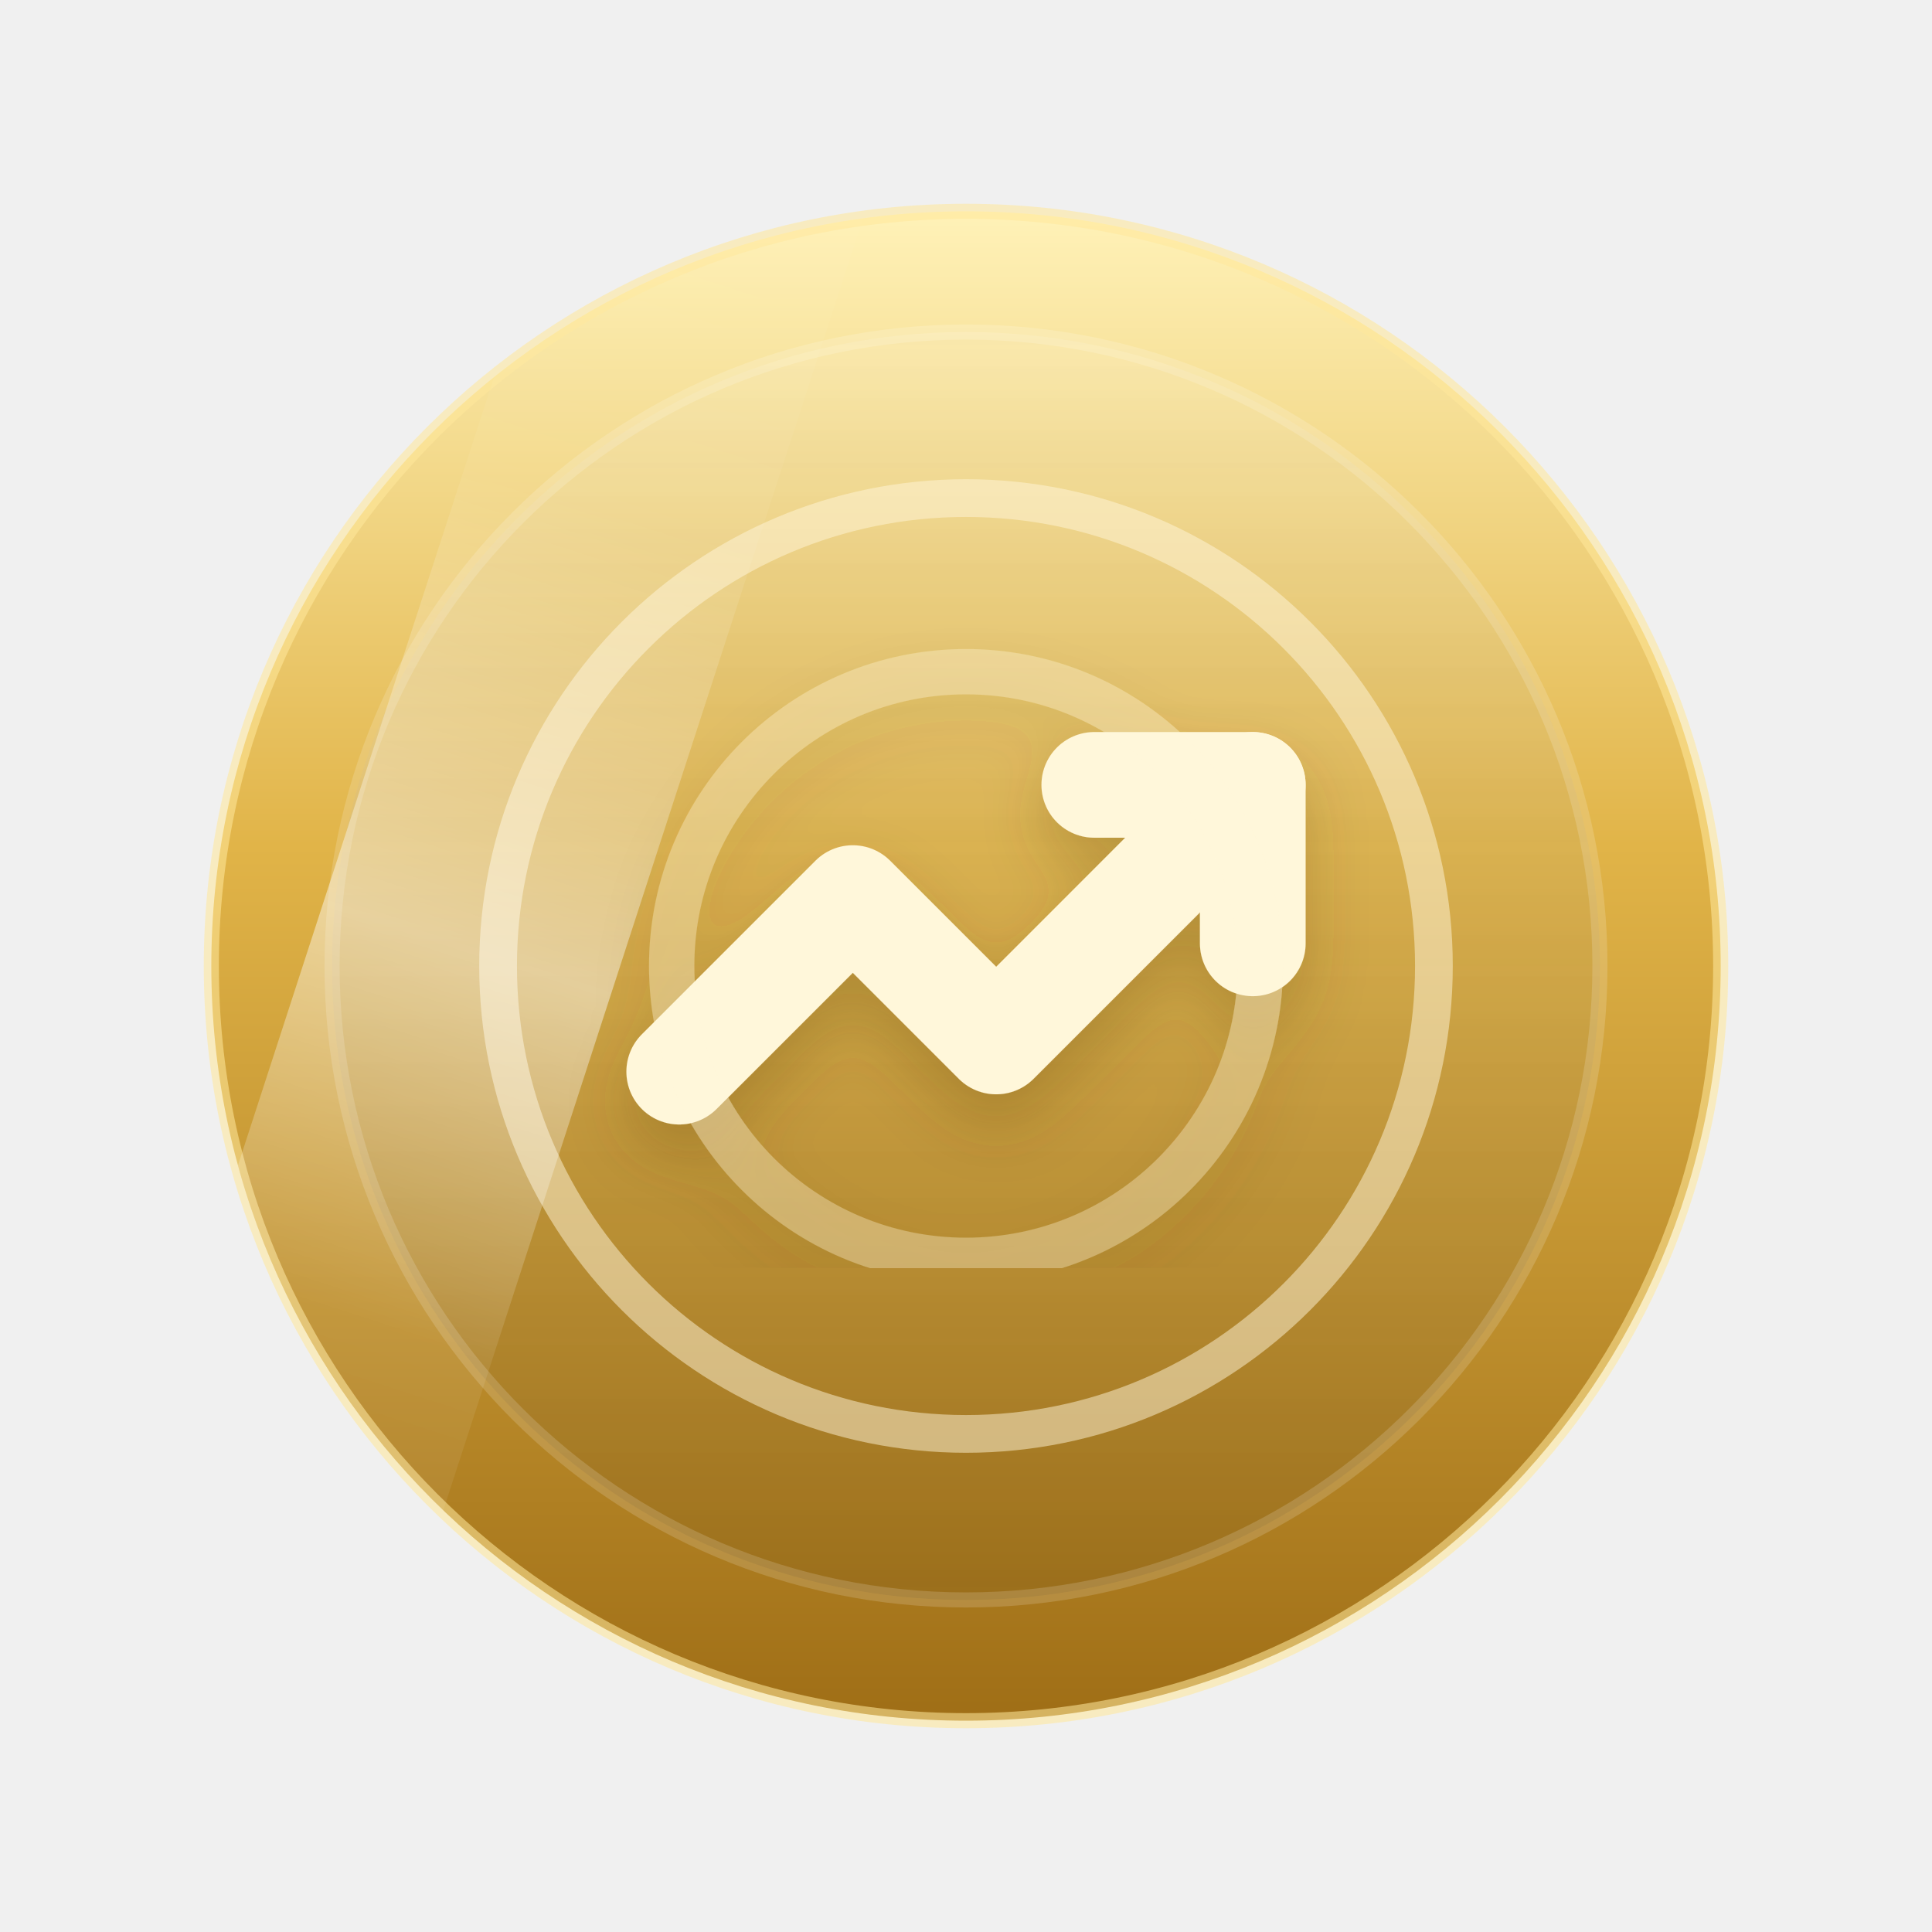
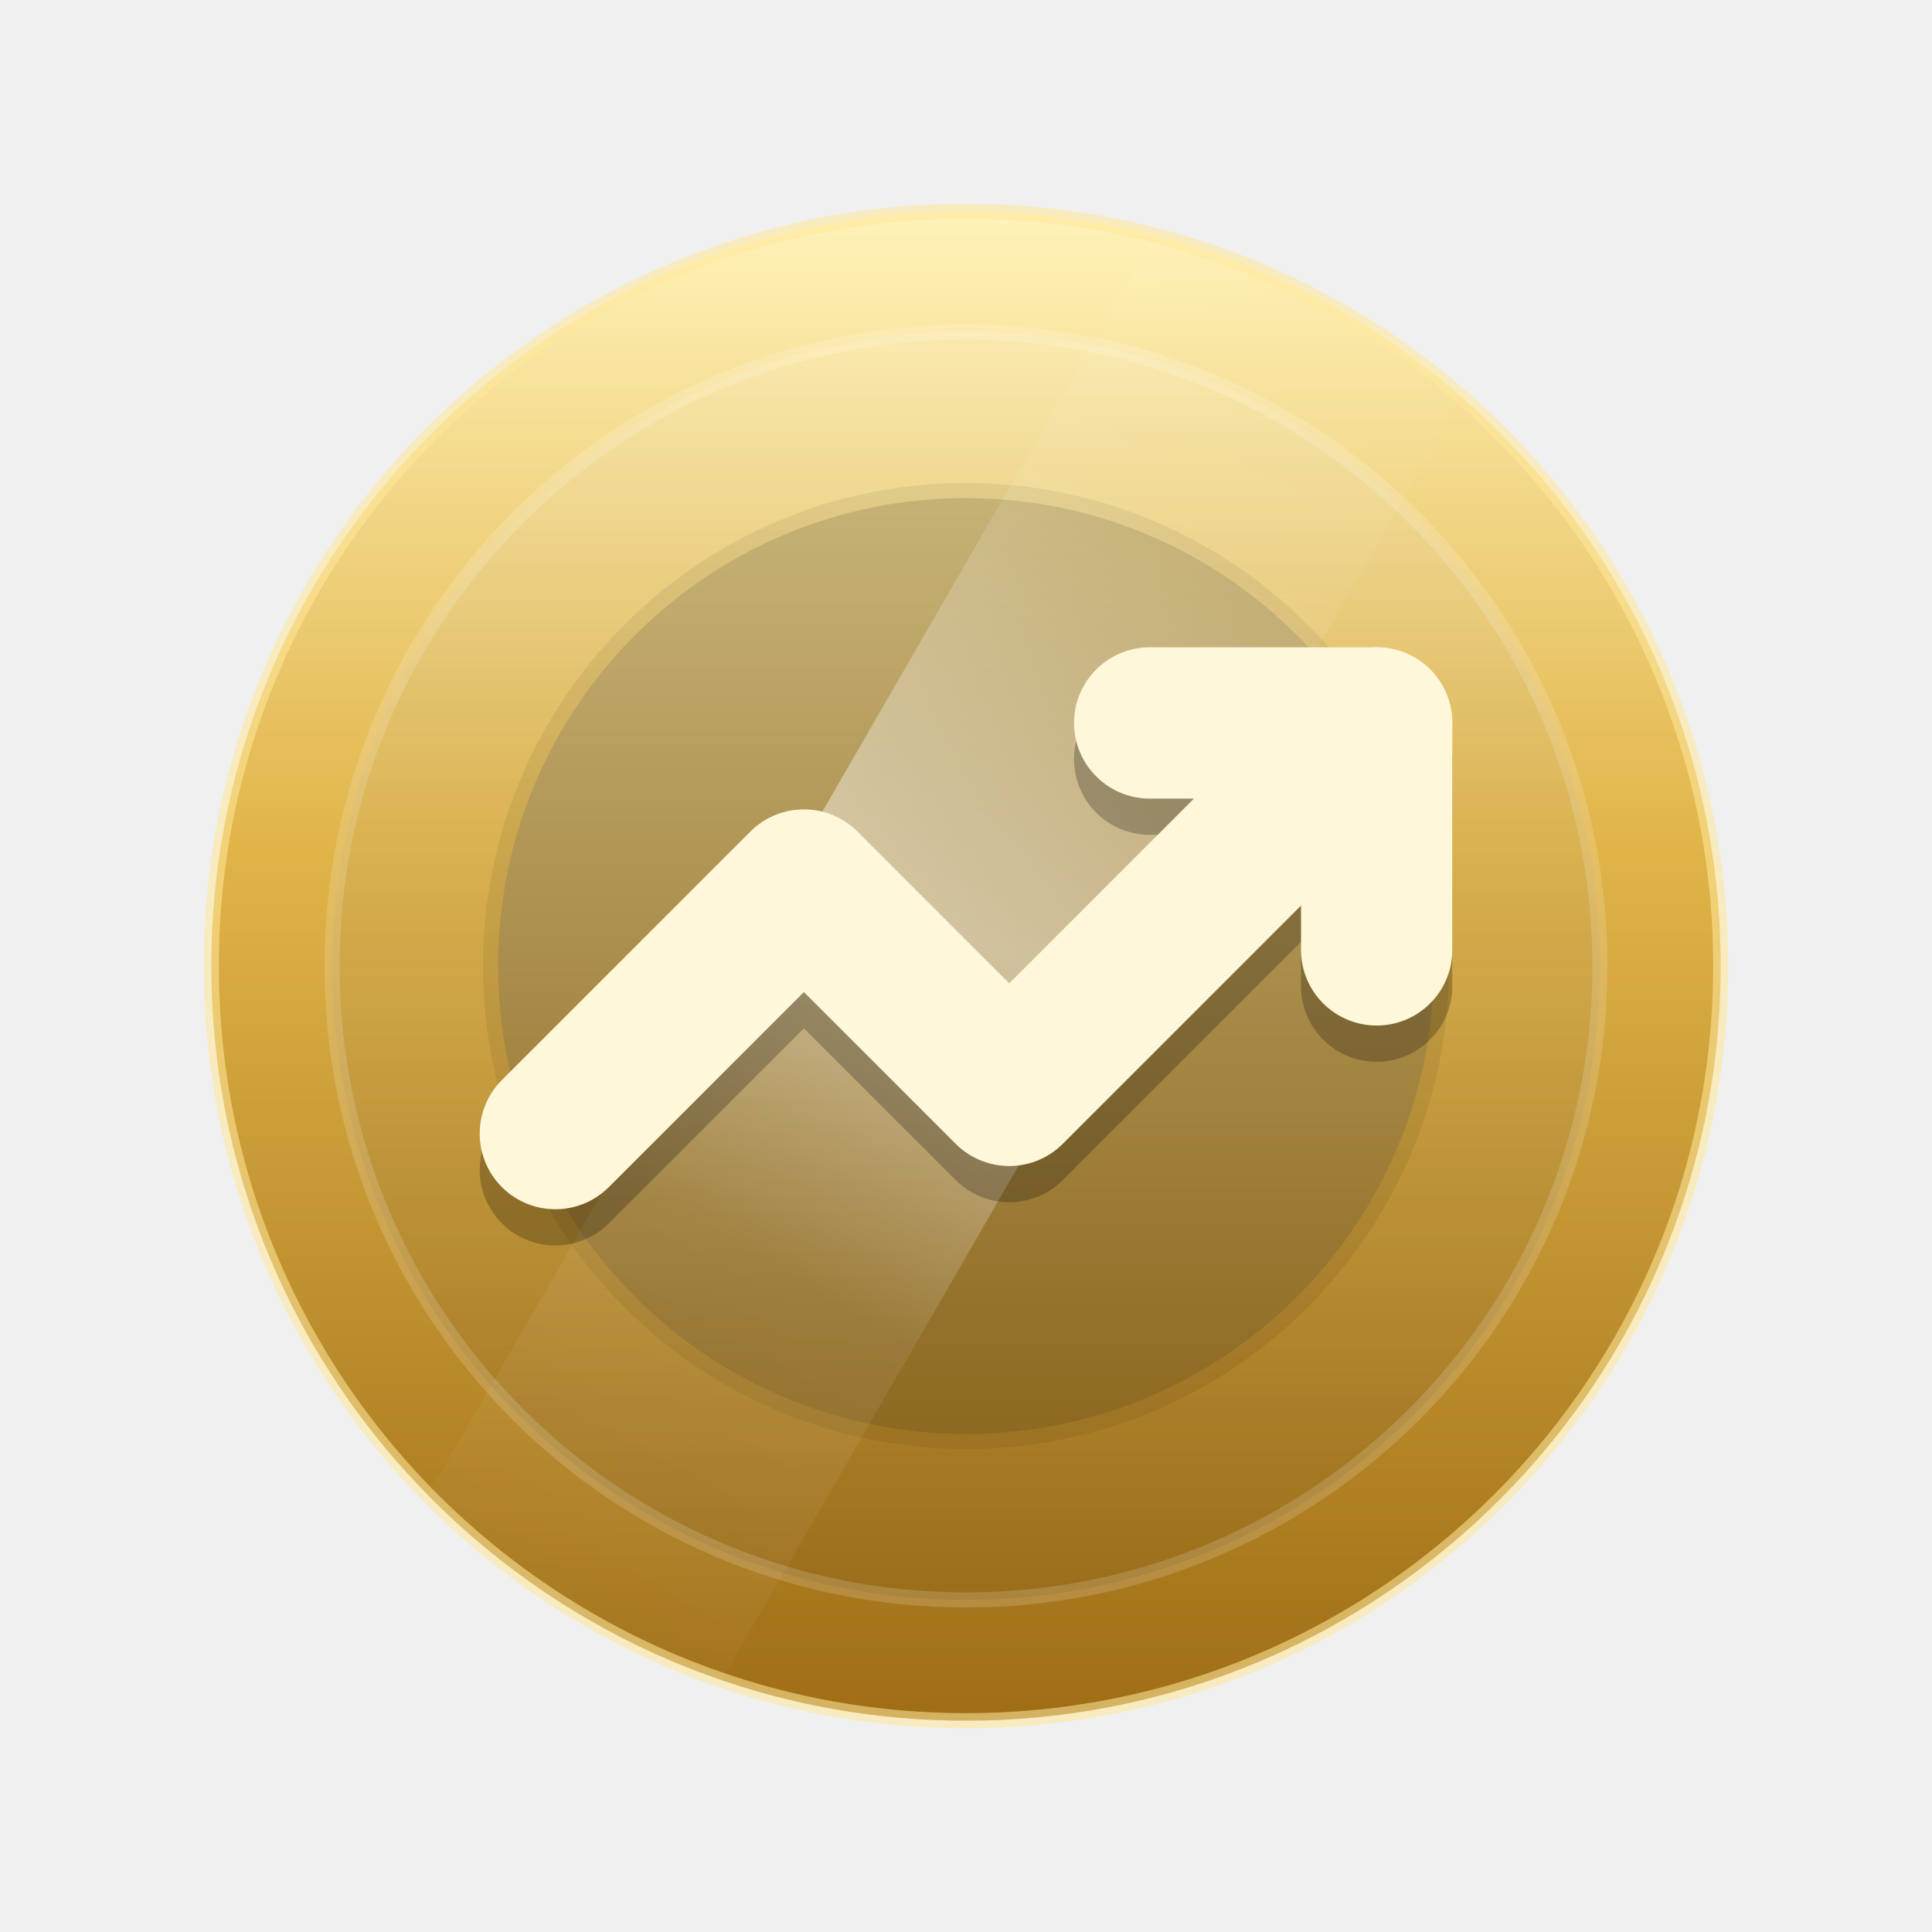
- <svg xmlns="http://www.w3.org/2000/svg" width="128" height="128" viewBox="0 0 128 128" fill="none">
+ <svg xmlns="http://www.w3.org/2000/svg" width="100%" height="100%" viewBox="0 0 256 256" version="1.1" xml:space="preserve" style="fill-rule:evenodd;clip-rule:evenodd;">
+   <circle cx="128" cy="128" r="100" style="fill:url(#_Linear1);stroke:#ffe89b;stroke-opacity:0.56;stroke-width:2px;" />
+   <circle cx="128" cy="128" r="84" style="fill:url(#_Linear2);stroke:#fff;stroke-opacity:0.16;stroke-width:2px;" />
+   <circle cx="128" cy="128" r="62" style="fill:url(#_Linear3);" />
+   <path d="M128,64c35.323,0 64,28.677 64,64c0,35.323 -28.677,64 -64,64c-35.323,0 -64,-28.677 -64,-64c0,-35.323 28.677,-64 64,-64Zm0,2c-34.219,0 -62,27.781 -62,62c0,34.219 27.781,62 62,62c34.219,0 62,-27.781 62,-62c0,-34.219 -27.781,-62 -62,-62Z" style="fill-opacity:0.07;" />
+   <g>
+     <clipPath id="_clip4">
+       <circle cx="128" cy="128" r="100" />
+     </clipPath>
+     <g clip-path="url(#_clip4)">
+       <path d="M222.496,2.858l-152,263.272c-5.519,9.559 -17.761,12.84 -27.321,7.321l-5.175,-2.988c-9.559,-5.519 -12.84,-17.761 -7.321,-27.321l152,-263.272c5.519,-9.559 17.761,-12.84 27.321,-7.321l5.175,2.988c9.559,5.519 12.84,17.761 7.321,27.321Z" style="fill:url(#_Linear5);" />
+     </g>
+   </g>
+   <g>
+     <path d="M73.588,155.006l32.933,-32.933l27.206,27.206l48.684,-48.684" style="fill:none;fill-rule:nonzero;stroke:#000;stroke-opacity:0.24;stroke-width:20.05px;stroke-linecap:round;stroke-linejoin:round;" />
+     <path d="M152.342,100.594l30.07,0l0,30.07" style="fill:none;fill-rule:nonzero;stroke:#000;stroke-opacity:0.24;stroke-width:20.05px;stroke-linecap:round;stroke-linejoin:round;" />
+     <path d="M73.588,150.206l32.933,-32.933l27.206,27.206l48.684,-48.684" style="fill:none;fill-rule:nonzero;stroke:#fff7da;stroke-width:20.05px;stroke-linecap:round;stroke-linejoin:round;" />
+     <path d="M152.342,95.794l30.07,0l0,30.07" style="fill:none;fill-rule:nonzero;stroke:#fff7da;stroke-width:20.05px;stroke-linecap:round;stroke-linejoin:round;" />
+   </g>
  <defs>
-     <linearGradient id="portraitGold" x1="64" y1="14" x2="64" y2="114" gradientUnits="userSpaceOnUse">
-       <stop offset="0" stop-color="#FFF2B8" />
-       <stop offset="0.42" stop-color="#E1B448" />
-       <stop offset="1" stop-color="#9F6E16" />
+     <linearGradient id="_Linear1" x1="0" y1="0" x2="1" y2="0" gradientUnits="userSpaceOnUse" gradientTransform="matrix(0,200,-200,0,128,28)">
+       <stop offset="0" style="stop-color:#fff2b8;stop-opacity:1" />
+       <stop offset="0.42" style="stop-color:#e1b448;stop-opacity:1" />
+       <stop offset="1" style="stop-color:#9f6e16;stop-opacity:1" />
    </linearGradient>
-     <linearGradient id="portraitInset" x1="64" y1="22" x2="64" y2="106" gradientUnits="userSpaceOnUse">
-       <stop offset="0" stop-color="#FFFFFF" stop-opacity="0.12" />
-       <stop offset="1" stop-color="#000000" stop-opacity="0.08" />
+     <linearGradient id="_Linear2" x1="0" y1="0" x2="1" y2="0" gradientUnits="userSpaceOnUse" gradientTransform="matrix(0,168,-168,0,128,44)">
+       <stop offset="0" style="stop-color:#fff;stop-opacity:0.12" />
+       <stop offset="1" style="stop-color:#000;stop-opacity:0.08" />
    </linearGradient>
-     <linearGradient id="shineStripe" x1="56" y1="0" x2="56" y2="128" gradientUnits="userSpaceOnUse">
-       <stop offset="0" stop-color="#FFFFFF" stop-opacity="0" />
-       <stop offset="0.26" stop-color="#FFFFFF" stop-opacity="0.05" />
-       <stop offset="0.5" stop-color="#FFFFFF" stop-opacity="0.46" />
-       <stop offset="0.7" stop-color="#FFFFFF" stop-opacity="0.08" />
-       <stop offset="1" stop-color="#FFFFFF" stop-opacity="0" />
+     <linearGradient id="_Linear3" x1="0" y1="0" x2="1" y2="0" gradientUnits="userSpaceOnUse" gradientTransform="matrix(-0,124,-124,-0,128,66)">
+       <stop offset="0" style="stop-color:#c6b276;stop-opacity:1" />
+       <stop offset="1" style="stop-color:#8d6820;stop-opacity:1" />
    </linearGradient>
-     <clipPath id="portraitClip">
-       <circle cx="64" cy="64" r="50" />
-     </clipPath>
-     <filter id="iconShadow" x="30" y="32" width="68" height="52" filterUnits="userSpaceOnUse" color-interpolation-filters="sRGB">
-       <feDropShadow dx="0" dy="2" stdDeviation="2" flood-color="#5C3C0B" flood-opacity="0.24" />
-     </filter>
+     <linearGradient id="_Linear5" x1="0" y1="0" x2="1" y2="0" gradientUnits="userSpaceOnUse" gradientTransform="matrix(-128,221.7025,-254.8253,-147.1235,186.6064,9.849944)">
+       <stop offset="0" style="stop-color:#fff;stop-opacity:0" />
+       <stop offset="0.26" style="stop-color:#fff;stop-opacity:0.05" />
+       <stop offset="0.5" style="stop-color:#fff;stop-opacity:0.46" />
+       <stop offset="0.7" style="stop-color:#fff;stop-opacity:0.08" />
+       <stop offset="1" style="stop-color:#fff;stop-opacity:0" />
+     </linearGradient>
  </defs>
-   <circle cx="64" cy="64" r="50" fill="url(#portraitGold)" stroke="#FFE89B" stroke-opacity="0.56" />
-   <circle cx="64" cy="64" r="42" fill="url(#portraitInset)" stroke="#FFFFFF" stroke-opacity="0.16" />
-   <circle cx="64" cy="64" r="31" stroke="#FFF7DA" stroke-opacity="0.5" stroke-width="2.5" />
-   <g clip-path="url(#portraitClip)">
-     <rect x="48" y="-22" width="20" height="172" rx="10" fill="url(#shineStripe)" transform="rotate(18 48 -22)" />
-   </g>
-   <g stroke="#FFF7DA" stroke-linecap="round" stroke-linejoin="round" filter="url(#iconShadow)">
-     <path d="M45 71L56.5 59.5L66 69L83 52" stroke-width="7" />
-     <path d="M72.5 52H83V62.5" stroke-width="7" />
-     <circle cx="64" cy="64" r="19.5" stroke-width="3" stroke-opacity="0.34" />
-   </g>
</svg>
